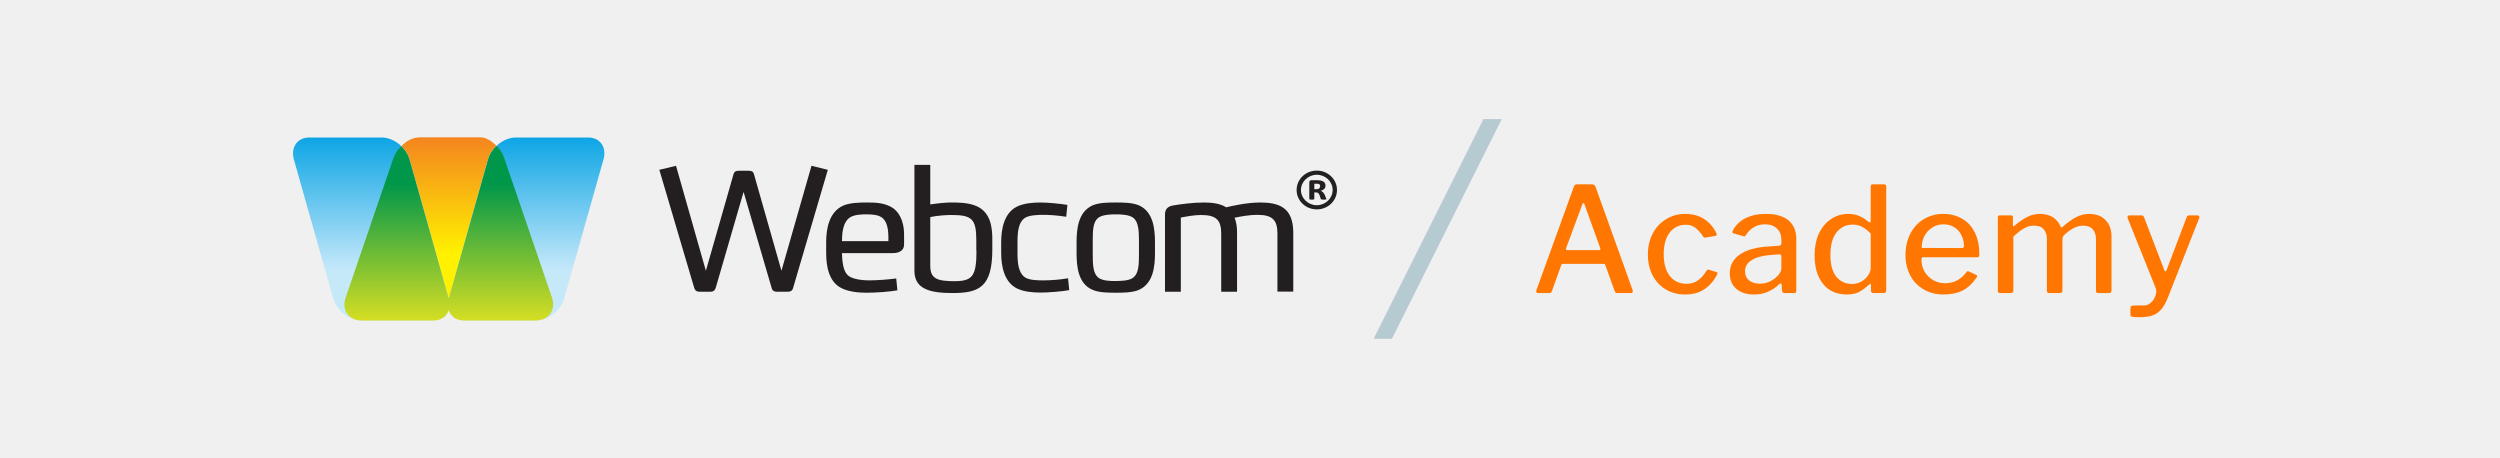
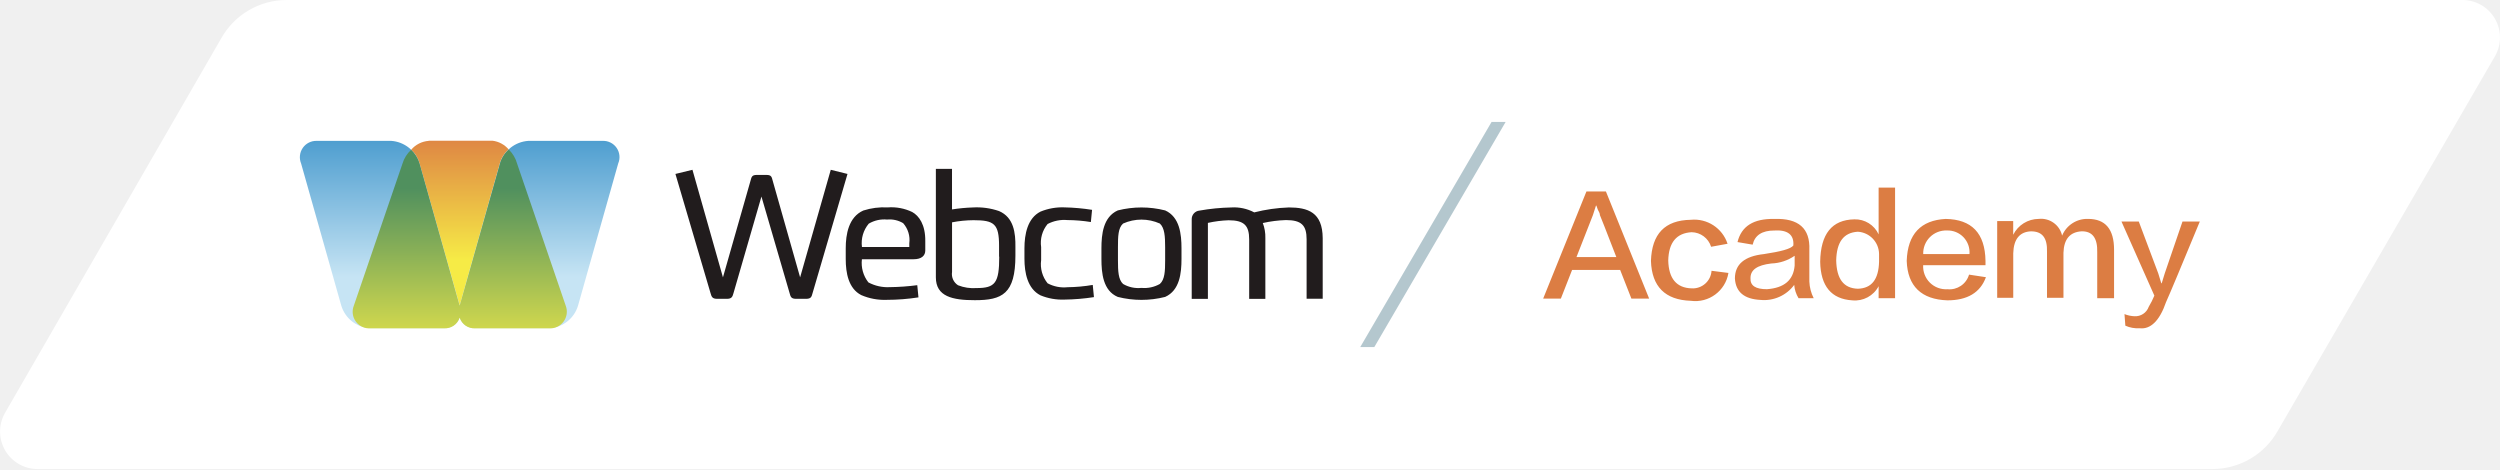
- <svg xmlns="http://www.w3.org/2000/svg" width="273" height="50" viewBox="0 0 273 50" fill="none">
-   <path d="M167.946 32c-.128 0-.192-.064-.192-.192l.032-.144 4.08-11.28c.032-.096.074-.16.128-.192a.35.35 0 0 1 .224-.064h1.616c.202 0 .336.09.4.272l4.048 11.28c.01.021.016.059.016.112 0 .139-.059.208-.176.208h-1.52c-.139 0-.23-.064-.272-.192l-1.024-2.848a.37.37 0 0 0-.064-.112c-.022-.021-.064-.032-.128-.032h-4.432c-.096 0-.16.043-.192.128l-1.04 2.896c-.032.107-.123.16-.272.16h-1.232zm6.672-4.688c.074 0 .117-.016.128-.048.021-.043.021-.101 0-.176l-1.728-4.8c-.032-.075-.07-.112-.112-.112-.043 0-.08.043-.112.128l-1.776 4.8-.016.096c0 .075.048.112.144.112h3.472zm9.411-3.952c.832 0 1.536.197 2.112.592a3.694 3.694 0 0 1 1.296 1.536.312.312 0 0 1 .032.144c0 .064-.048.107-.144.128l-1.136.192h-.048c-.064 0-.117-.043-.16-.128-.298-.437-.586-.757-.864-.96-.277-.213-.613-.32-1.008-.32-.746 0-1.338.283-1.776.848-.437.565-.656 1.355-.656 2.368 0 1.024.224 1.819.672 2.384.448.565 1.056.848 1.824.848.48 0 .891-.123 1.232-.368.352-.245.678-.613.976-1.104a.213.213 0 0 1 .096-.08c.032-.01.075-.005.128.016l.848.256c.096.032.118.112.064.24a4.12 4.12 0 0 1-1.328 1.584c-.576.416-1.296.624-2.16.624-.789 0-1.493-.181-2.112-.544a3.928 3.928 0 0 1-1.456-1.552c-.341-.661-.512-1.419-.512-2.272 0-.853.176-1.616.528-2.288a3.906 3.906 0 0 1 1.456-1.568c.619-.384 1.318-.576 2.096-.576zm10.255 7.68c-.779.747-1.691 1.12-2.736 1.12-.821 0-1.472-.208-1.952-.624-.469-.427-.704-.992-.704-1.696 0-.864.373-1.552 1.12-2.064.757-.512 1.829-.8 3.216-.864l1.04-.08c.171-.021.256-.101.256-.24v-.4c0-.523-.16-.933-.48-1.232-.32-.31-.757-.464-1.312-.464-.875 0-1.573.395-2.096 1.184a.272.272 0 0 1-.112.128c-.032.01-.085.005-.16-.016l-1.088-.32c-.064-.021-.096-.064-.096-.128 0-.043.016-.101.048-.176a3.033 3.033 0 0 1 1.36-1.328c.619-.32 1.36-.48 2.224-.48 1.12 0 1.957.24 2.512.72.555.48.832 1.147.832 2v5.648c0 .107-.021.181-.064.224-.032.032-.091.048-.176.048h-1.072c-.149 0-.235-.107-.256-.32l-.032-.608c-.021-.085-.053-.128-.096-.128-.032 0-.091.032-.176.096zm.24-3.024c0-.17-.075-.25-.224-.24l-.864.064c-.885.053-1.589.235-2.112.544-.512.299-.768.715-.768 1.248 0 .416.149.747.448.992.299.235.699.352 1.2.352.576 0 1.12-.197 1.632-.592.459-.373.688-.747.688-1.12v-1.248zM204.568 32c-.171 0-.256-.085-.256-.256v-.608c0-.096-.027-.144-.08-.144-.032 0-.075.027-.128.08-.32.31-.667.57-1.04.784-.373.203-.848.304-1.424.304-.672 0-1.275-.16-1.808-.48-.523-.33-.933-.816-1.232-1.456-.299-.65-.448-1.435-.448-2.352 0-.885.155-1.67.464-2.352.32-.683.757-1.21 1.312-1.584a3.284 3.284 0 0 1 1.888-.576c.459 0 .864.075 1.216.224.352.15.683.357.992.624.053.053.107.08.16.08.064 0 .096-.064.096-.192v-3.728c0-.16.069-.24.208-.24h1.28c.064 0 .112.021.144.064a.239.239 0 0 1 .064.176v11.36c0 .096-.027.165-.08.208-.043.043-.117.064-.224.064h-1.104zm-.288-6.496c-.32-.33-.635-.576-.944-.736a2.194 2.194 0 0 0-1.024-.24c-.725 0-1.312.283-1.76.848-.448.565-.672 1.381-.672 2.448s.219 1.867.656 2.4c.437.523 1.003.784 1.696.784a2.08 2.08 0 0 0 1.024-.256c.309-.181.555-.405.736-.672.192-.277.288-.555.288-.832v-3.744zm5.545 2.848c0 .48.112.917.336 1.312.235.384.549.693.944.928.395.224.827.336 1.296.336.491 0 .928-.101 1.312-.304.384-.203.736-.517 1.056-.944.032-.043.069-.064.112-.064.053 0 .096.01.128.032l.816.384c.053.032.08.075.08.128a.281.281 0 0 1-.048.128c-.448.661-.96 1.141-1.536 1.44-.576.288-1.275.432-2.096.432-.8 0-1.515-.181-2.144-.544a3.811 3.811 0 0 1-1.472-1.52c-.352-.661-.528-1.408-.528-2.24 0-.896.181-1.685.544-2.368.363-.683.853-1.205 1.472-1.568a4.028 4.028 0 0 1 2.096-.56c.789 0 1.483.176 2.08.528.597.341 1.056.843 1.376 1.504.331.661.496 1.445.496 2.352v.064c0 .096-.016.17-.048.224-.021.043-.085.064-.192.064h-5.92c-.107 0-.16.085-.16.256zm4.368-1.264c.107 0 .176-.016.208-.048.043-.032.064-.09.064-.176a2.586 2.586 0 0 0-.272-1.168 2.011 2.011 0 0 0-.768-.864c-.331-.224-.725-.336-1.184-.336-.48 0-.901.123-1.264.368-.363.235-.645.55-.848.944a2.635 2.635 0 0 0-.272 1.264l4.336.016zM218.418 32c-.171 0-.256-.085-.256-.256V23.76c0-.16.069-.24.208-.24h1.248c.128 0 .192.07.192.208v.88c0 .064.016.101.048.112.032.01.069-.01.112-.064.533-.448 1.008-.773 1.424-.976.426-.213.885-.32 1.376-.32.586 0 1.072.133 1.456.4.384.267.656.613.816 1.04.021.032.042.048.064.048.042 0 .09-.027.144-.08.501-.459.981-.805 1.44-1.04a3.01 3.01 0 0 1 1.44-.368c.768 0 1.365.224 1.792.672.437.437.656 1.04.656 1.808v5.872c0 .192-.096.288-.288.288h-1.184c-.086 0-.144-.016-.176-.048-.032-.043-.048-.112-.048-.208v-5.6c0-.48-.118-.848-.352-1.104-.235-.267-.587-.4-1.056-.4-.64 0-1.323.336-2.048 1.008a.72.72 0 0 0-.16.224.536.536 0 0 0-.048.24v5.6c0 .192-.096.288-.288.288h-1.168c-.16 0-.24-.085-.24-.256v-5.6c0-.48-.118-.848-.352-1.104-.224-.267-.576-.4-1.056-.4-.384 0-.742.096-1.072.288-.331.181-.726.485-1.184.912v5.888c0 .096-.027.165-.08.208-.043.043-.118.064-.224.064h-1.136zm15.202 2.64c-.363 0-.619-.016-.768-.048-.139-.021-.208-.085-.208-.192v-.816c0-.15.149-.224.448-.224h1.04c.235 0 .453-.08.656-.24.213-.16.379-.363.496-.608.117-.245.176-.485.176-.72a.866.866 0 0 0-.064-.352l-3.056-7.616a.267.267 0 0 1-.016-.112c0-.128.075-.192.224-.192h1.312c.064 0 .123.021.176.064a.191.191 0 0 1 .064.061.193.193 0 0 1 .032.083l2.208 5.76c.032.096.069.144.112.144.064 0 .117-.064.16-.192l2.176-5.728c.053-.128.139-.192.256-.192h.944c.075 0 .128.032.16.096.043.053.048.112.016.176l-3.44 8.72c-.224.576-.475 1.013-.752 1.312a2.17 2.17 0 0 1-.976.64c-.363.117-.821.176-1.376.176z" fill="#F70" />
-   <path fill-rule="evenodd" clip-rule="evenodd" d="M64.245 15.017h-7.924c-1.292 0-2.647 1.07-3.036 2.41l-4.282 15.148-4.281-15.148c-.374-1.325-1.728-2.41-3.02-2.41h-7.94c-1.293 0-2.04 1.085-1.667 2.41l4.282 15.148c.373 1.325 1.728 2.41 3.036 2.41h7.924c.841 0 1.448-.463 1.666-1.15.218.687.826 1.15 1.666 1.15h7.925c1.292 0 2.647-1.07 3.02-2.41l4.282-15.148c.39-1.325-.358-2.41-1.65-2.41h-.001z" fill="url(#a)" />
-   <path fill-rule="evenodd" clip-rule="evenodd" d="M45.702 15.016c-.638 0-1.354.383-1.868.942.42.399.747.91.887 1.452l4.282 15.148 4.282-15.148c.17-.59.467-1.07.934-1.484-.514-.511-1.121-.926-1.728-.926h-6.789v.016z" fill="url(#b)" />
-   <path fill-rule="evenodd" clip-rule="evenodd" d="M60.306 32.59l-5.184-15.148c-.156-.542-.452-1.101-.888-1.5-.45.392-.775.908-.934 1.484l-4.297 15.148v.016l-4.282-15.148a3.214 3.214 0 0 0-.903-1.468 3.249 3.249 0 0 0-.918 1.468L37.715 32.59c-.404 1.325.405 2.41 1.79 2.41h7.832c.84 0 1.448-.447 1.666-1.133.218.686.825 1.133 1.666 1.133h7.83c1.401-.016 2.195-1.085 1.806-2.41h.001z" fill="url(#c)" />
-   <path d="M88.614 18.105l-3.28 11.462-2.933-10.307c-.109-.402-.127-.613-.674-.613h-1.02c-.528 0-.565.21-.674.613l-2.951 10.307-3.261-11.462-1.822.438 3.753 12.704c.11.386.182.613.71.613h1.039c.528 0 .6-.227.71-.613l2.988-10.29 3.006 10.29c.11.403.164.613.71.613h1.039c.546 0 .6-.21.71-.613l3.735-12.704-1.785-.438zm8.708 4.497c-.82-.437-1.604-.49-2.624-.49-.783 0-1.876.018-2.605.333-1.567.7-1.876 2.538-1.876 4.025v1.138c0 1.487.291 3.15 1.657 3.85.766.385 1.767.507 2.733.507 1.057 0 2.55-.105 3.388-.262l-.127-1.296a24.56 24.56 0 0 1-2.951.21c-.529 0-1.73-.07-2.277-.507-.51-.42-.675-1.348-.693-2.468h5.538c.857 0 1.24-.402 1.24-.927v-.997c.017-1.768-.675-2.713-1.403-3.116zm-.31 3.728h-5.065c0-1.19.2-2.012.729-2.485.492-.438 1.476-.438 1.967-.438.638 0 1.294.053 1.713.386.455.384.656 1.085.656 2.152v.385zm9.601-3.832c-.893-.386-2.004-.386-2.806-.386-.474 0-1.421.088-2.223.21V18h-1.73v11.567c0 2.048 1.785 2.433 4.172 2.433 2.914 0 4.335-.665 4.335-4.76v-.91c.019-1.487-.164-3.15-1.748-3.832zm.018 4.864c0 2.8-.437 3.343-2.423 3.343-.875 0-1.585-.07-1.986-.297-.492-.28-.638-.736-.638-1.418v-5.285c.802-.175 1.822-.227 2.296-.227 2.204 0 2.733.384 2.733 2.73v1.155h.018v-.001zm7.287 3.256c-.529 0-1.658 0-2.113-.42-.529-.473-.693-1.313-.693-2.468v-1.383c0-1.155.146-1.995.693-2.467.455-.402 1.566-.42 2.113-.42.565 0 1.366.035 2.514.21 0 0 .127-1.26.127-1.295-.838-.14-2.168-.262-2.951-.262-.747 0-1.803.07-2.569.454-1.384.7-1.712 2.416-1.712 3.903v1.12c0 1.488.328 3.203 1.712 3.902.766.386 1.822.456 2.569.456.783 0 2.295-.105 3.152-.263l-.128-1.295a17.15 17.15 0 0 1-2.714.227v.001zm10.457-8.19c-.729-.316-1.749-.316-2.533-.316-.783 0-1.803 0-2.532.316-1.567.7-1.749 2.555-1.749 4.042v1.138c0 1.487.164 3.377 1.749 4.042.711.315 1.749.315 2.532.315.784 0 1.804 0 2.533-.315 1.566-.7 1.749-2.555 1.749-4.042V26.47c0-1.487-.183-3.342-1.749-4.043v.001zm0 5.32c0 1.154-.037 2.047-.565 2.52-.455.42-1.439.402-1.968.42-.546 0-1.512 0-1.967-.42-.51-.473-.547-1.366-.547-2.52v-1.4c0-1.155.019-2.048.547-2.52.455-.403 1.439-.42 1.967-.42.529 0 1.513.017 1.968.42.51.472.565 1.364.565 2.52v1.4zm13.207-5.636c-1.402 0-3.115.386-3.679.526-.638-.403-1.494-.526-2.46-.526-1.148 0-2.605.193-3.388.333-.255.052-.838.192-.838.962v8.453h1.73v-8.102c.62-.123 1.476-.28 2.205-.28 1.676 0 2.204.56 2.204 2.047v6.335h1.731v-6.475c0-.648-.091-1.173-.274-1.61.693-.14 1.622-.315 2.478-.315 1.658 0 2.204.56 2.204 2.047v6.335h1.731v-6.457c-.018-2.765-1.585-3.273-3.644-3.273zm7.251-.385v.035c0 .018-.018.018-.036.018s-.055.017-.091.017h-.31c-.036 0-.073-.017-.091-.017-.018 0-.037-.018-.055-.035-.018-.018-.018-.035-.036-.07l-.11-.332a.48.48 0 0 0-.163-.263c-.055-.052-.146-.07-.274-.07h-.145v.7c0 .035-.019.052-.055.07-.037.017-.109.017-.219.017-.109 0-.182 0-.218-.017-.037-.018-.055-.035-.055-.07v-1.785c0-.07.018-.123.055-.175.036-.052.109-.07.182-.07h.619c.146 0 .273.018.383.035.109.018.2.052.291.105.073.052.146.105.182.192a.56.56 0 0 1 .055.263c0 .158-.055.28-.146.367a.777.777 0 0 1-.382.193.65.65 0 0 1 .237.14c.073.07.145.157.2.28l.128.315c.036.087.054.122.054.157zm-.674-1.4c0-.035 0-.07-.018-.105a.376.376 0 0 0-.055-.087.165.165 0 0 0-.127-.053c-.055-.017-.11-.017-.182-.017h-.255v.595h.236c.146 0 .255-.035.31-.087.055-.088.091-.158.091-.245v-.001z" fill="#231F20" />
-   <path d="M143.794 22.865c-1.22 0-2.204-.945-2.204-2.117 0-1.173.984-2.118 2.204-2.118 1.221 0 2.205.945 2.205 2.117 0 1.173-.984 2.118-2.205 2.118zm0-3.78c-.947 0-1.73.752-1.73 1.662 0 .91.783 1.663 1.73 1.663.948 0 1.731-.753 1.731-1.663s-.765-1.662-1.731-1.662z" fill="#212121" />
-   <path d="M161.999 13l-12 24h2l12-24h-2z" fill="#B6CAD1" />
+ <svg xmlns="http://www.w3.org/2000/svg" id="Слой_1" data-name="Слой 1" viewBox="0 0 266.5 50">
  <defs>
-     <linearGradient id="a" x1="41.412" y1="29.54" x2="41.412" y2="13.966" gradientUnits="userSpaceOnUse">
-       <stop stop-color="#C6E9FA" />
-       <stop offset="1" stop-color="#00A0E3" />
+     <style>.cls-1{fill:#fff}.cls-2{fill:#dc7d43}.cls-3{fill:url(#Безымянный_градиент_4)}.cls-4{fill:url(#Безымянный_градиент_2)}.cls-5{fill:url(#Безымянный_градиент_3)}.cls-6{fill:#211c1d}.cls-7{fill:#b4c7ce}</style>
+     <linearGradient id="Безымянный_градиент_4" x1="49" y1="914.711" x2="49" y2="930.285" gradientTransform="matrix(1 0 0 -1 0 944.252)" gradientUnits="userSpaceOnUse">
+       <stop offset="0" stop-color="#c6e4f4" />
+       <stop offset="1" stop-color="#4699cd" />
    </linearGradient>
-     <linearGradient id="b" x1="42.618" y1="27.707" x2="42.618" y2="14.576" gradientUnits="userSpaceOnUse">
-       <stop stop-color="#FFF100" />
-       <stop offset="1" stop-color="#F48120" />
+     <linearGradient id="Безымянный_градиент_2" x1="49.028" y1="916.544" x2="49.028" y2="929.675" gradientTransform="matrix(1 0 0 -1 0 944.252)" gradientUnits="userSpaceOnUse">
+       <stop offset="0" stop-color="#f6eb46" />
+       <stop offset="1" stop-color="#de8444" />
    </linearGradient>
-     <linearGradient id="c" x1="41.71" y1="35.036" x2="41.71" y2="20.074" gradientUnits="userSpaceOnUse">
-       <stop stop-color="#D6DE23" />
-       <stop offset="1" stop-color="#00974A" />
+     <linearGradient id="Безымянный_градиент_3" x1="49.009" y1="909.216" x2="49.009" y2="924.178" gradientTransform="matrix(1 0 0 -1 0 944.252)" gradientUnits="userSpaceOnUse">
+       <stop offset="0" stop-color="#cfd74e" />
+       <stop offset="1" stop-color="#50905e" />
    </linearGradient>
  </defs>
+   <path class="cls-1" d="M23.578 4.092A8 8 0 0 1 30.555 0H262.5a4 4 0 0 1 3.488 5.954l-23.166 39.954A8 8 0 0 1 235.845 50H4a4 4 0 0 1-3.484-5.954z" />
+   <path class="cls-2" d="M171.191 20.411l4.609 11.423h-1.892l-1.2-3.061h-5.122l-1.2 3.061H164.5l4.614-11.423zm-1.015 1.508h-.046c-.093.32-.231.685-.323 1.005-.047.091-.6 1.553-1.754 4.478h4.247c-1.107-2.878-1.707-4.386-1.753-4.478a.608.608 0 0 0-.046-.229 3.531 3.531 0 0 1-.325-.776zm13.981 4.067l-1.753.32a2.214 2.214 0 0 0-2.077-1.553q-2.422.137-2.492 3.016c.047 1.919.877 2.924 2.492 2.97a2.007 2.007 0 0 0 2.123-1.873l1.8.229a3.578 3.578 0 0 1-4.014 2.97c-2.723-.091-4.153-1.508-4.245-4.249.092-2.878 1.476-4.341 4.245-4.386a3.734 3.734 0 0 1 3.921 2.556zm9.183 5.802h-1.615a3.2 3.2 0 0 1-.462-1.417 3.994 3.994 0 0 1-3.6 1.6c-1.707-.091-2.63-.822-2.722-2.285 0-1.508 1.015-2.376 3.091-2.6 1.8-.274 2.861-.548 3.138-.914.092-1.142-.6-1.691-2.03-1.6-1.292 0-2.077.5-2.307 1.508l-1.615-.274c.415-1.691 1.707-2.513 3.922-2.467q3.876-.137 3.737 3.29v3.381a4.248 4.248 0 0 0 .463 1.778zm-2.031-3.473v-1.05a4.619 4.619 0 0 1-2.491.822c-1.523.183-2.215.685-2.215 1.554-.046.822.554 1.188 1.753 1.188 1.844-.137 2.815-.96 2.953-2.513zM200.261 20h1.754v11.788h-1.754v-1.279a2.846 2.846 0 0 1-2.814 1.508c-2.215-.137-3.369-1.508-3.415-4.112.046-2.97 1.246-4.478 3.645-4.523a2.756 2.756 0 0 1 2.584 1.6zm.047 7.9v-.822a2.408 2.408 0 0 0-2.262-2.376c-1.522.091-2.261 1.1-2.307 3.061.046 1.965.785 2.97 2.307 3.016 1.477-.042 2.215-1.001 2.262-2.879zm9.592 1.375l1.8.274c-.6 1.645-1.984 2.467-4.107 2.467-2.768-.091-4.245-1.508-4.337-4.2.092-2.879 1.522-4.341 4.153-4.478 2.768.046 4.2 1.508 4.245 4.478v.457h-6.645a2.434 2.434 0 0 0 2.584 2.559 2.171 2.171 0 0 0 2.307-1.557zm-4.891-2.193h4.938a2.328 2.328 0 0 0-2.4-2.513 2.436 2.436 0 0 0-2.533 2.513zm20.308 4.706h-1.753V26.9c.046-1.508-.508-2.285-1.707-2.239-1.2.091-1.846.822-1.892 2.285v4.8h-1.754v-4.892c.046-1.508-.507-2.193-1.707-2.193-1.2.046-1.846.822-1.892 2.33v4.752H212.9v-8.179h1.707v1.462a3.058 3.058 0 0 1 2.723-1.691 2.3 2.3 0 0 1 2.491 1.782 2.892 2.892 0 0 1 2.769-1.782q2.769 0 2.769 3.29v5.163zm4.338-.274l-3.507-7.9h1.846l2.076 5.529.323 1.051h.046l.323-1.051 1.892-5.529h1.846c-1.984 4.8-3.184 7.676-3.6 8.59-.692 2.01-1.661 2.924-2.815 2.787a3.22 3.22 0 0 1-1.523-.274l-.092-1.234a3.173 3.173 0 0 0 1.061.228 1.516 1.516 0 0 0 1.523-1.005 9.079 9.079 0 0 0 .601-1.192z" />
+   <path class="cls-3" d="M64.247 15.017h-7.925a3.409 3.409 0 0 0-3.036 2.41L49 32.575l-4.277-15.148a3.4 3.4 0 0 0-3.02-2.41h-7.94a1.745 1.745 0 0 0-1.666 2.41l4.282 15.148a3.4 3.4 0 0 0 3.036 2.41h7.925A1.656 1.656 0 0 0 49 33.836a1.656 1.656 0 0 0 1.666 1.149H58.6a3.373 3.373 0 0 0 3.02-2.41l4.28-15.148a1.731 1.731 0 0 0-1.653-2.41z" />
+   <path class="cls-4" d="M45.7 15.016a2.727 2.727 0 0 0-1.868.942 3.133 3.133 0 0 1 .887 1.453L49 32.558l4.286-15.148a3.045 3.045 0 0 1 .934-1.484A2.676 2.676 0 0 0 52.492 15H45.7z" />
+   <path class="cls-5" d="M60.307 32.59l-5.184-15.148a3.282 3.282 0 0 0-.887-1.5 3.037 3.037 0 0 0-.934 1.485L49 32.574v.016l-4.277-15.148a3.213 3.213 0 0 0-.9-1.468 3.245 3.245 0 0 0-.919 1.468L37.717 32.59a1.767 1.767 0 0 0 1.79 2.41h7.831A1.644 1.644 0 0 0 49 33.867 1.644 1.644 0 0 0 50.67 35h7.83a1.779 1.779 0 0 0 1.807-2.41z" />
+   <path class="cls-6" d="M88.56 18.1l-3.268 11.467-2.924-10.307c-.109-.4-.127-.613-.672-.613h-1.017c-.527 0-.563.21-.672.613l-2.941 10.307-3.25-11.467-1.816.442 3.741 12.7c.109.385.182.613.708.613h1.035c.527 0 .6-.228.708-.613l2.978-10.29 3 10.29c.109.4.163.613.708.613h1.035c.545 0 .6-.21.708-.613l3.722-12.7zm8.68 4.5a5.136 5.136 0 0 0-2.615-.49 7.212 7.212 0 0 0-2.6.333c-1.562.7-1.87 2.538-1.87 4.025v1.138c0 1.487.291 3.15 1.652 3.85a6.235 6.235 0 0 0 2.724.507 21.982 21.982 0 0 0 3.377-.263l-.127-1.3a24.508 24.508 0 0 1-2.942.21 4.336 4.336 0 0 1-2.27-.507 3.359 3.359 0 0 1-.69-2.468H97.4c.853 0 1.235-.4 1.235-.927v-1c.021-1.758-.669-2.708-1.395-3.108zm-.309 3.727h-5.048a3.223 3.223 0 0 1 .726-2.485 3.228 3.228 0 0 1 1.961-.437 2.8 2.8 0 0 1 1.707.385 2.711 2.711 0 0 1 .654 2.153zM106.5 22.5a7.255 7.255 0 0 0-2.8-.385 17.913 17.913 0 0 0-2.216.21V18h-1.721v11.567c0 2.048 1.78 2.433 4.159 2.433 2.905 0 4.321-.665 4.321-4.76v-.91c.018-1.487-.163-3.15-1.743-3.83zm.018 4.865c0 2.8-.436 3.343-2.415 3.343a4.462 4.462 0 0 1-1.979-.3 1.423 1.423 0 0 1-.636-1.417V23.7a12.3 12.3 0 0 1 2.288-.227c2.2 0 2.724.385 2.724 2.73v1.155zm7.263 3.255a3.689 3.689 0 0 1-2.106-.42 3.229 3.229 0 0 1-.69-2.468v-1.385a3.158 3.158 0 0 1 .69-2.468 3.805 3.805 0 0 1 2.106-.42 16.248 16.248 0 0 1 2.506.21s.127-1.26.127-1.3a21.617 21.617 0 0 0-2.941-.263 6.066 6.066 0 0 0-2.561.455c-1.38.7-1.706 2.415-1.706 3.9v1.12c0 1.487.326 3.2 1.706 3.9a6.066 6.066 0 0 0 2.561.455 21.968 21.968 0 0 0 3.141-.263l-.127-1.3a17.036 17.036 0 0 1-2.706.245zm10.423-8.19a10.27 10.27 0 0 0-5.048 0c-1.562.7-1.743 2.555-1.743 4.042v1.138c0 1.487.163 3.378 1.743 4.042a10.27 10.27 0 0 0 5.048 0c1.562-.7 1.743-2.555 1.743-4.042v-1.14c0-1.487-.181-3.342-1.747-4.043zm0 5.32c0 1.155-.036 2.048-.563 2.52a3.356 3.356 0 0 1-1.961.42 3.2 3.2 0 0 1-1.961-.42c-.508-.472-.545-1.365-.545-2.52v-1.4c0-1.155.018-2.048.545-2.52a4.788 4.788 0 0 1 3.922 0c.508.472.563 1.365.563 2.52zm13.164-5.635a17.368 17.368 0 0 0-3.667.525 4.6 4.6 0 0 0-2.452-.525 21.85 21.85 0 0 0-3.377.333.913.913 0 0 0-.835.962v8.45h1.725v-8.1a12.087 12.087 0 0 1 2.2-.28c1.67 0 2.2.56 2.2 2.047v6.333h1.725v-6.475a4.157 4.157 0 0 0-.273-1.61 12.953 12.953 0 0 1 2.47-.315c1.652 0 2.2.56 2.2 2.048v6.335H141v-6.458c-.018-2.765-1.58-3.273-3.632-3.273z" />
+   <path class="cls-7" d="M159 13l-14 24h1.5l14-24z" />
</svg>
